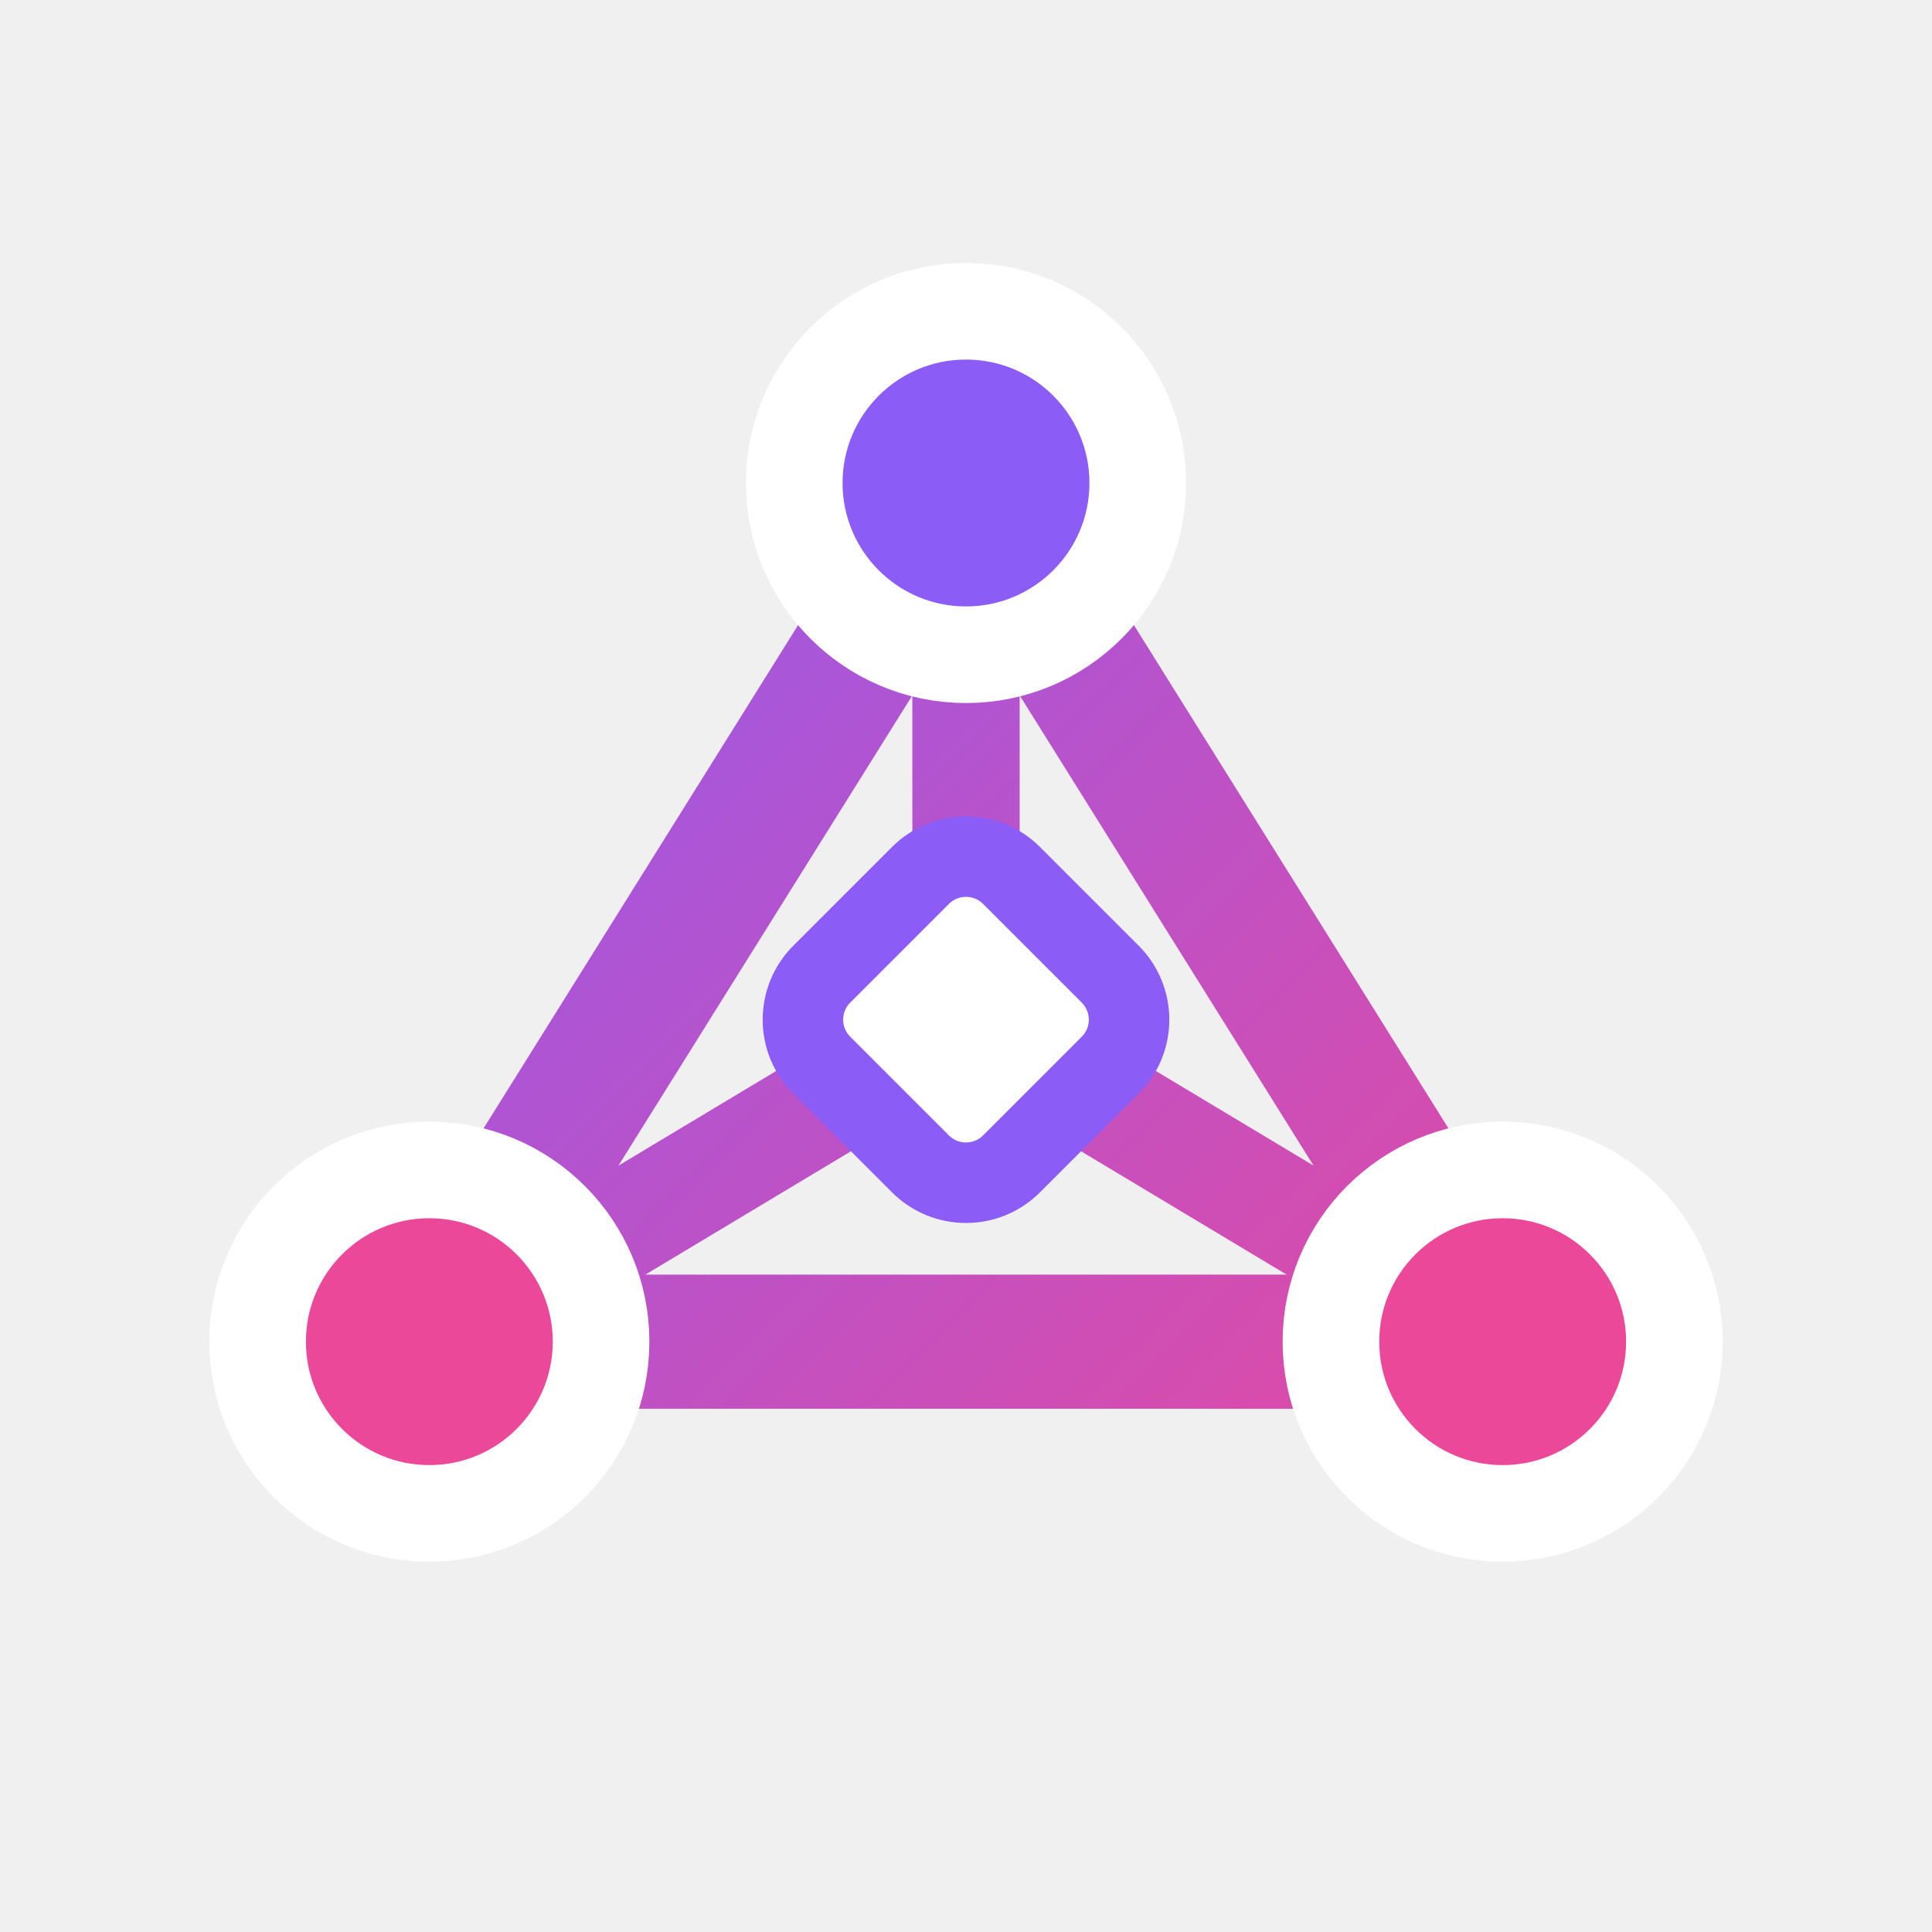
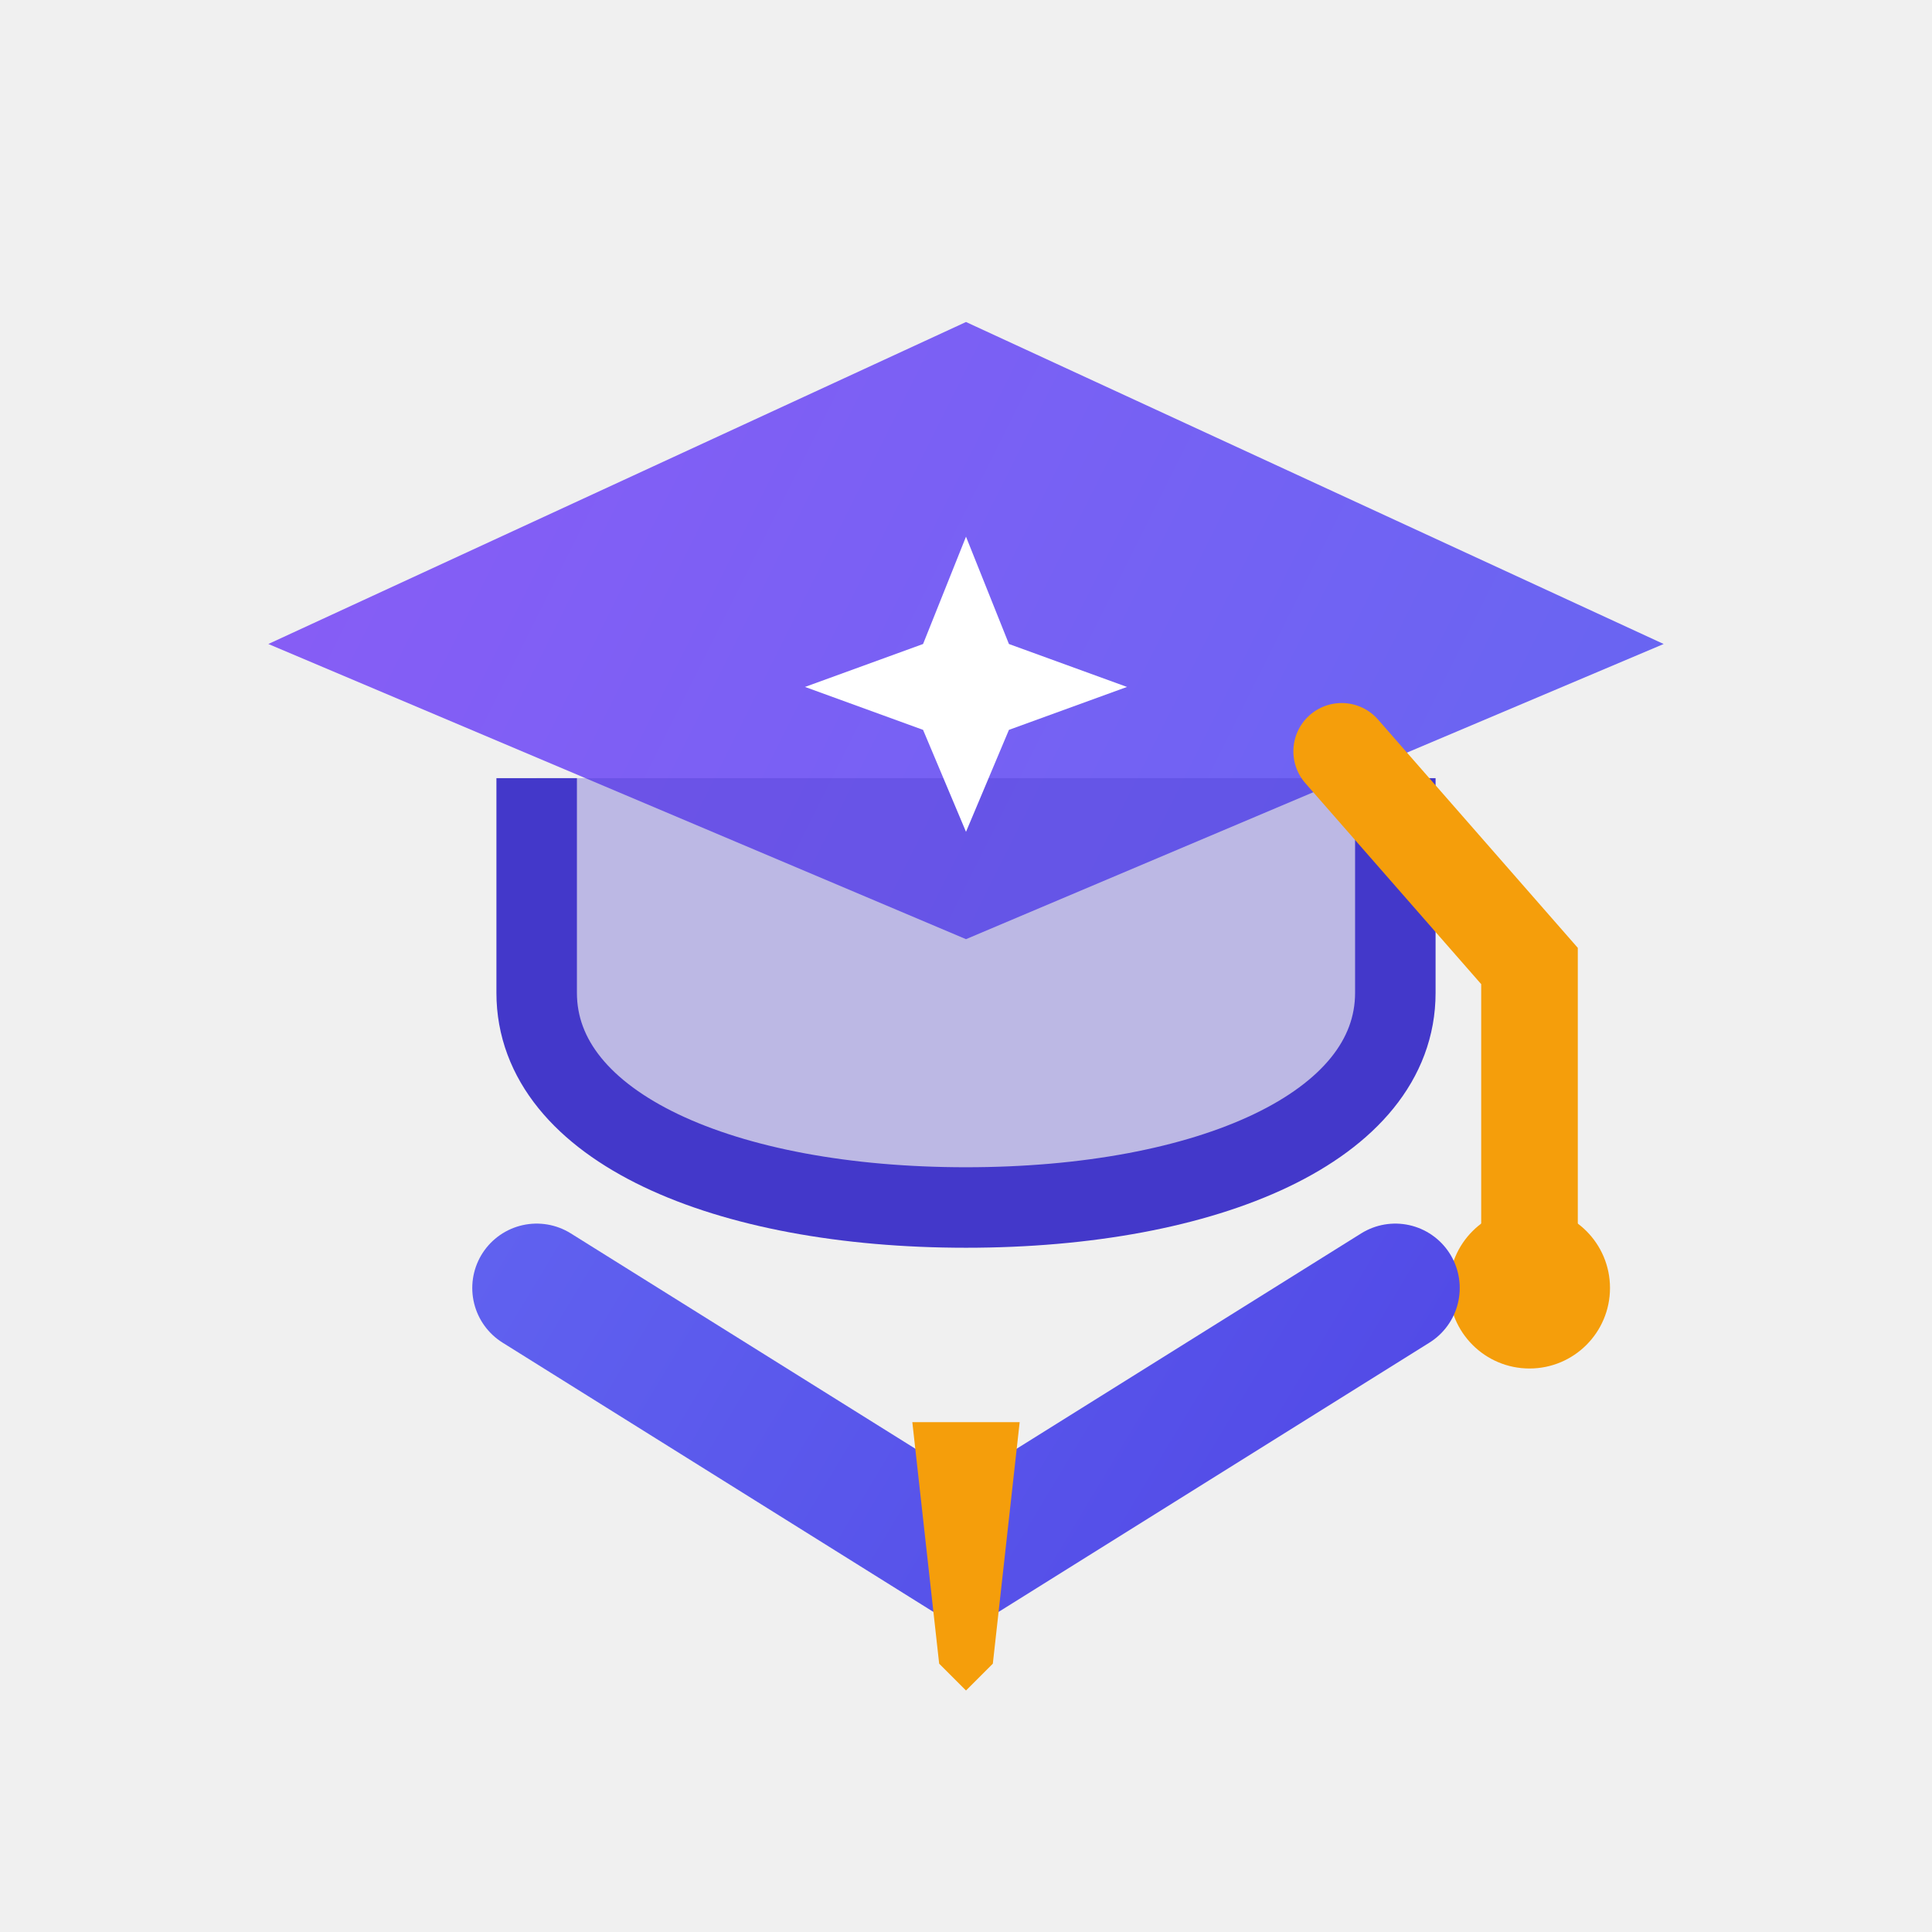
<svg xmlns="http://www.w3.org/2000/svg" width="36" height="36" viewBox="0 0 36 36" fill="none">
  <defs>
-     <linearGradient id="dsh_svg_agency_g" x1="6" y1="6" x2="30" y2="30" gradientUnits="userSpaceOnUse">
+     <linearGradient id="dsh_svg_agency_cap" x1="4" y1="6" x2="32" y2="20" gradientUnits="userSpaceOnUse">
      <stop stop-color="#8B5CF6" />
-       <stop offset="1" stop-color="#EC4899" />
+       <stop offset="1" stop-color="#6366F1" />
+     </linearGradient>
+     <linearGradient id="dsh_svg_agency_suit" x1="8" y1="18" x2="28" y2="30" gradientUnits="userSpaceOnUse">
+       <stop stop-color="#6366F1" />
+       <stop offset="1" stop-color="#4F46E5" />
    </linearGradient>
  </defs>
-   <path d="M18 9L8 25H28L18 9Z" stroke="url(#dsh_svg_agency_g)" stroke-width="2.5" stroke-linejoin="round" stroke-linecap="round" />
-   <line x1="18" y1="9" x2="18" y2="19" stroke="url(#dsh_svg_agency_g)" stroke-width="2" stroke-linecap="round" />
-   <line x1="8" y1="25" x2="18" y2="19" stroke="url(#dsh_svg_agency_g)" stroke-width="2" stroke-linecap="round" />
-   <line x1="28" y1="25" x2="18" y2="19" stroke="url(#dsh_svg_agency_g)" stroke-width="2" stroke-linecap="round" />
-   <circle cx="18" cy="9" r="3.2" fill="#8B5CF6" stroke="#FFFFFF" stroke-width="1.8" />
-   <circle cx="8" cy="25" r="3.2" fill="#EC4899" stroke="#FFFFFF" stroke-width="1.8" />
-   <circle cx="28" cy="25" r="3.2" fill="#EC4899" stroke="#FFFFFF" stroke-width="1.8" />
-   <rect x="15.5" y="16.5" width="5" height="5" rx="1.2" transform="rotate(45 18 19)" fill="#FFFFFF" stroke="#8B5CF6" stroke-width="1.5" />
+   <polygon points="18,6 31,12 18,17.5 5,12" fill="url(#dsh_svg_agency_cap)" />
+   <path d="M10 14.5V18.5C10 21 13.5 22.5 18 22.5C22.5 22.5 26 21 26 18.5V14.5" fill="#4338CA" fill-opacity="0.3" stroke="#4338CA" stroke-width="1.5" />
+   <path d="M25 14L28.5 18V23.5" stroke="#F59E0B" stroke-width="1.8" stroke-linecap="round" />
+   <circle cx="28.5" cy="24" r="1.5" fill="#F59E0B" />
+   <path d="M10 24L18 29L26 24" stroke="url(#dsh_svg_agency_suit)" stroke-width="2.4" stroke-linecap="round" stroke-linejoin="round" />
+   <path d="M17 26.5L19 26.5L18.5 31L18 31.5L17.5 31L17 26.5Z" fill="#F59E0B" />
+   <path d="M18 10L18.8 12L21 12.8L18.8 13.6L18 15.5L17.2 13.6L15 12.8L17.2 12L18 10Z" fill="#FFFFFF" />
</svg>
